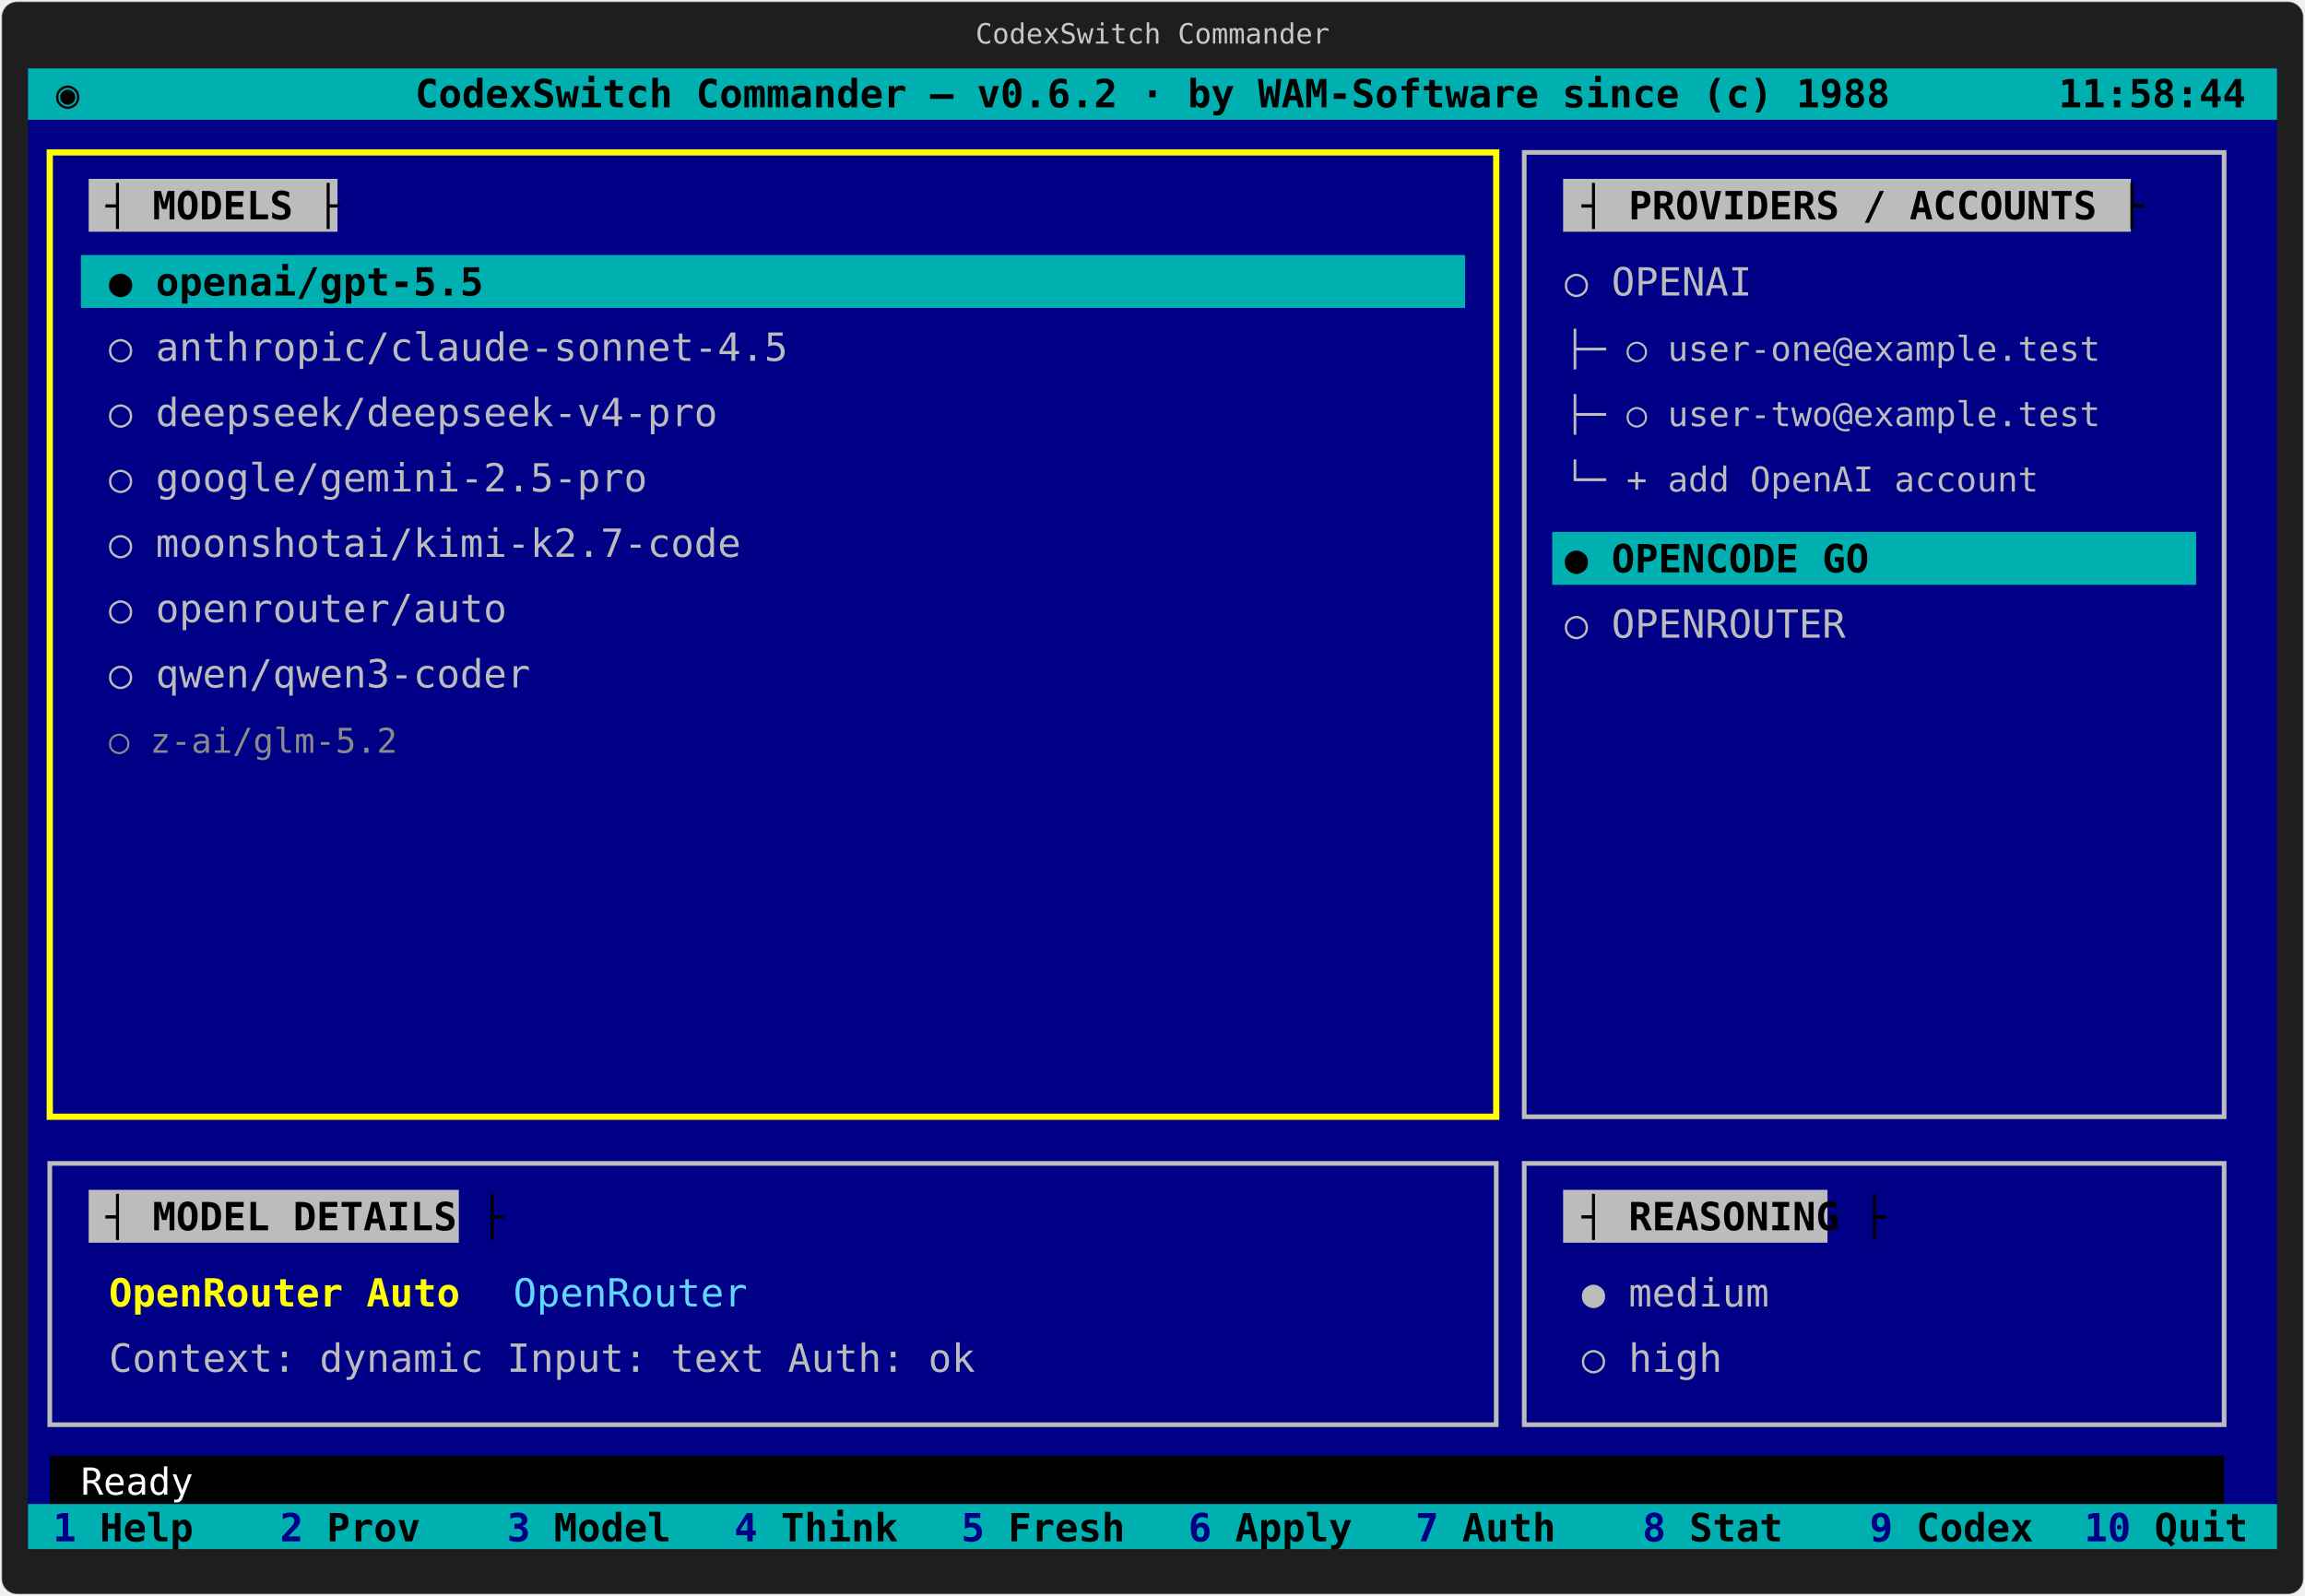
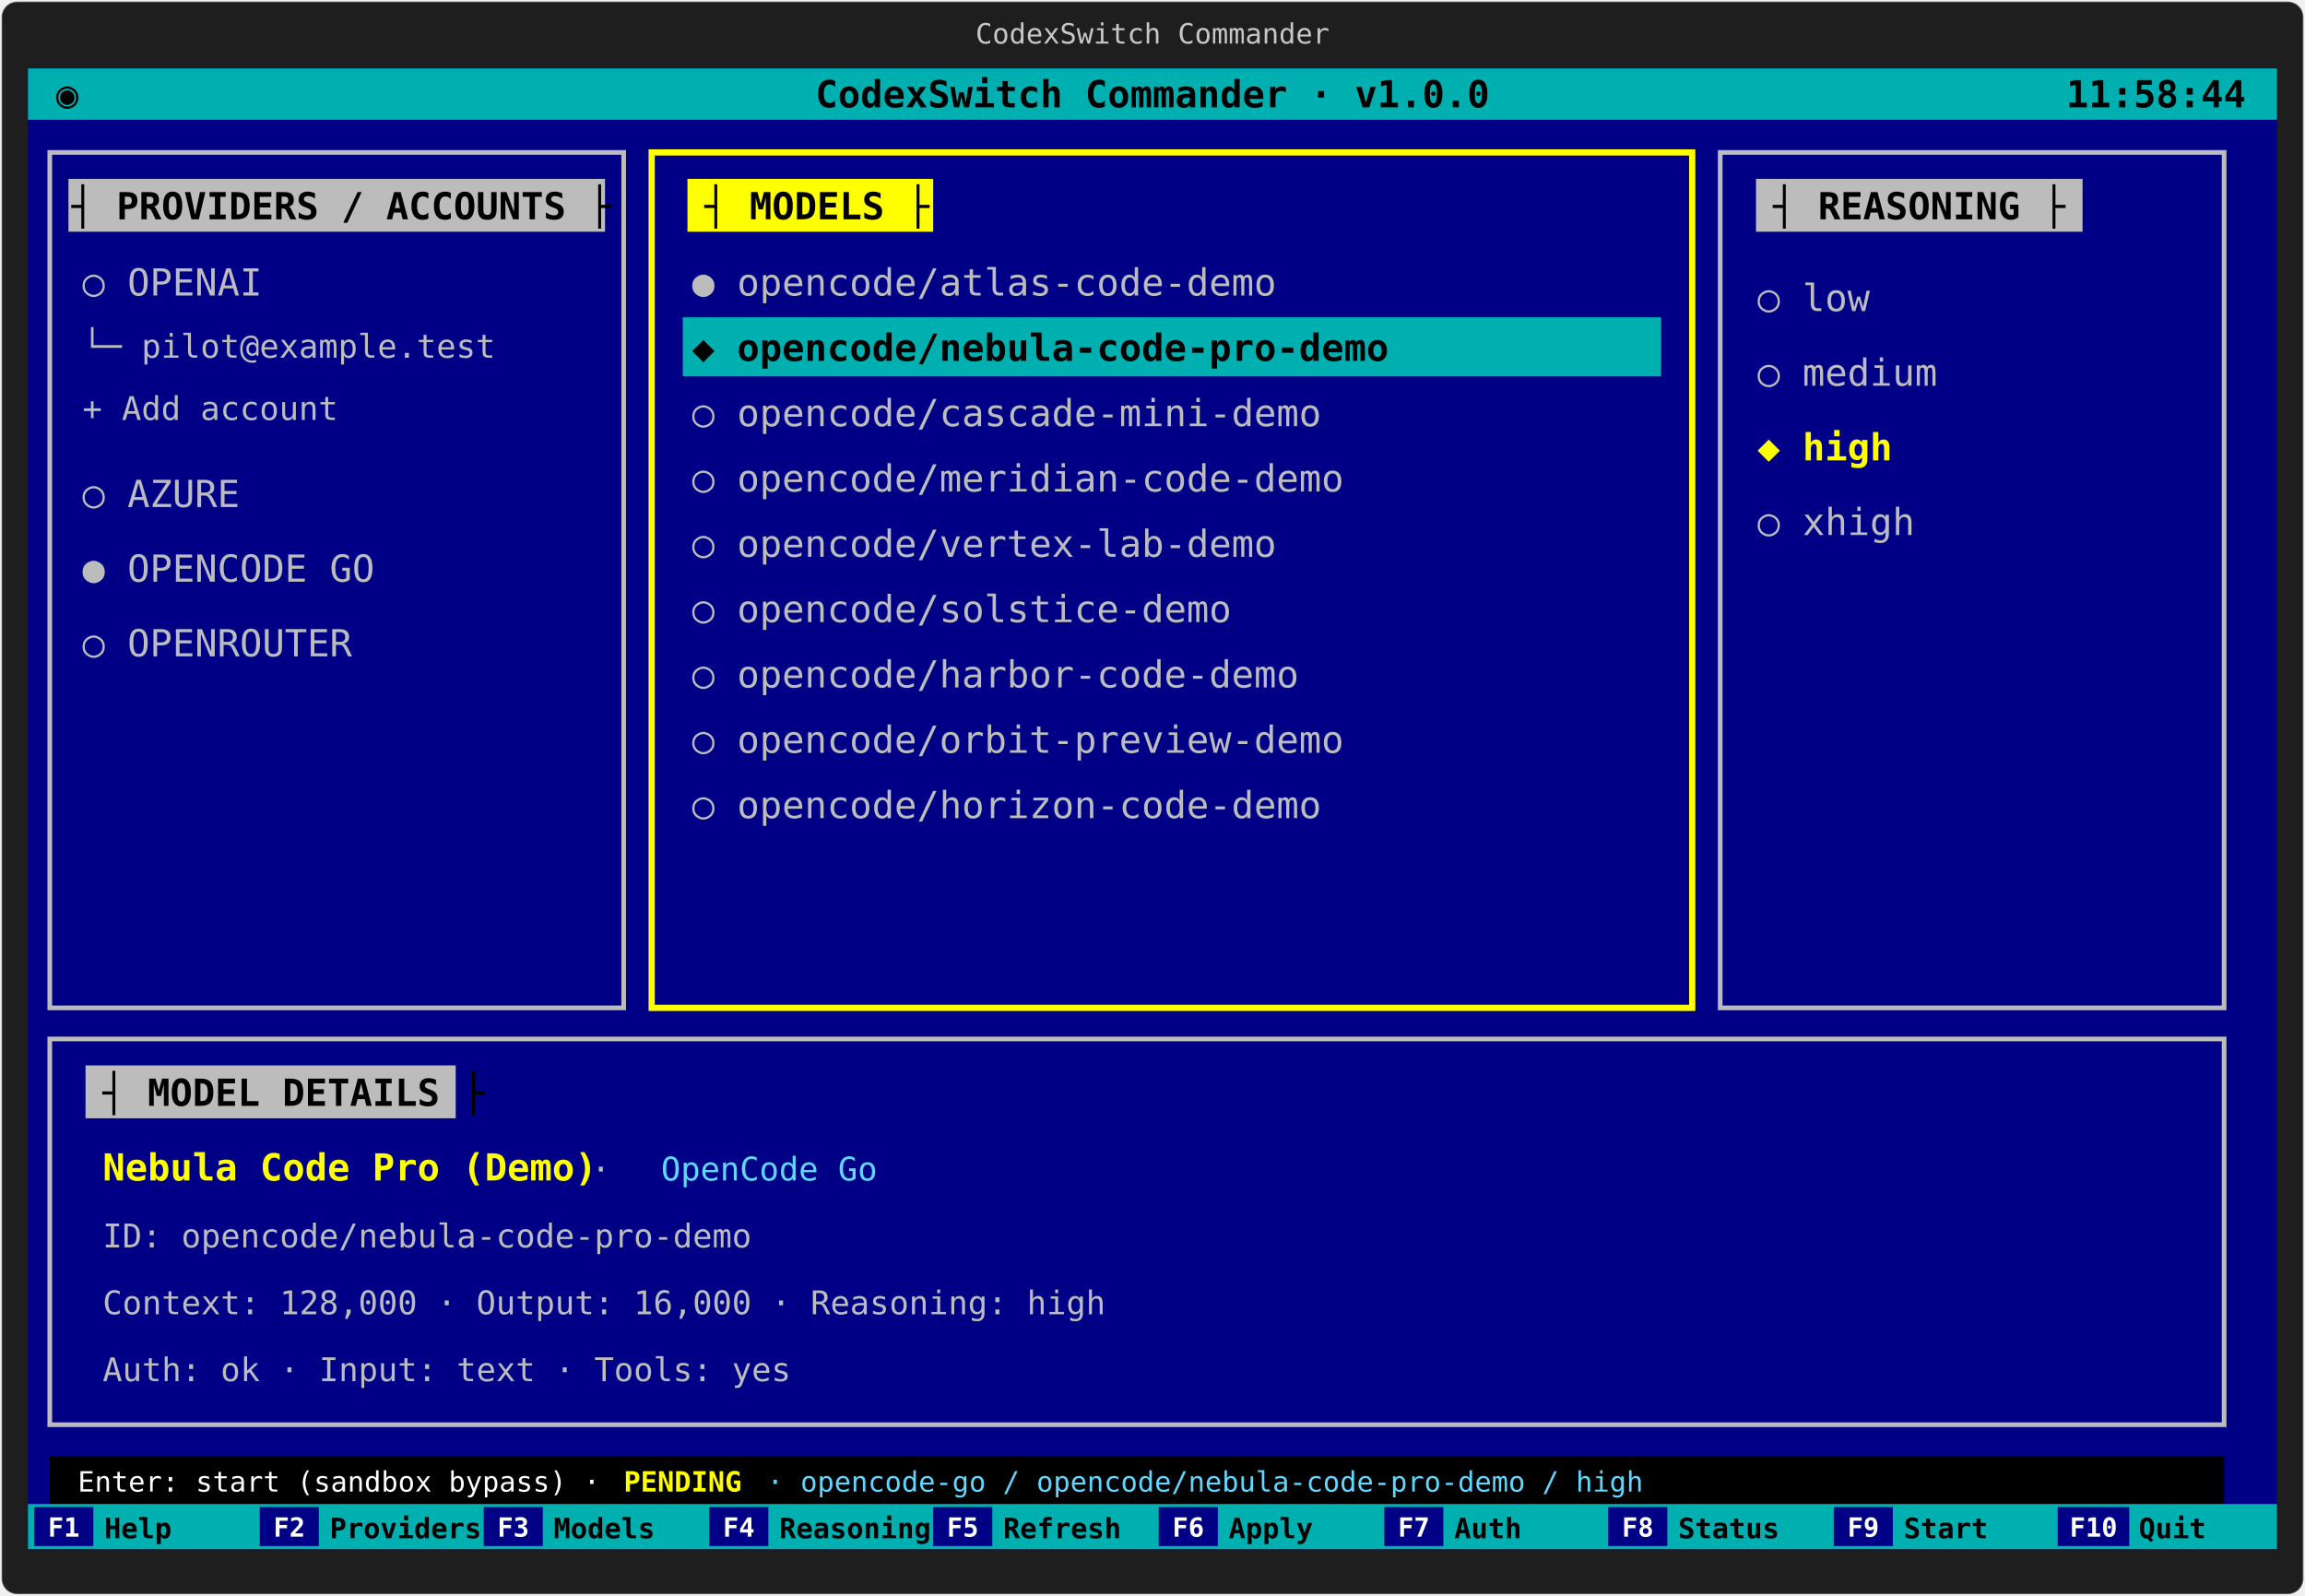
<svg xmlns="http://www.w3.org/2000/svg" viewBox="0 0 1482 1026" role="img" aria-labelledby="title desc">
  <defs>
    <style>
      .frame { fill: #1e1e1e; stroke: rgba(255,255,255,.35); stroke-width: 1; }
      .screen { fill: #000087; }
      .bar { fill: #00afaf; }
      .status { fill: #000000; }
      .panel { fill: #000087; stroke: #bcbcbc; stroke-width: 3; }
      .panel-active { fill: #000087; stroke: #ffff00; stroke-width: 4; }
      .title-bg { fill: #bcbcbc; }
      .active-title-bg { fill: #ffff00; }
      .select { fill: #00afaf; }
      .keybar { fill: #00afaf; }
-       .key-no { fill: #000087; }
-       .txt { font-family: "DejaVu Sans Mono", "SFMono-Regular", Consolas, monospace; font-size: 25px; fill: #bcbcbc; }
-       .txt-small { font-family: "DejaVu Sans Mono", "SFMono-Regular", Consolas, monospace; font-size: 22px; fill: #bcbcbc; }
-       .txt-dim { font-family: "DejaVu Sans Mono", "SFMono-Regular", Consolas, monospace; font-size: 22px; fill: #8a8a8a; }
-       .txt-black { font-family: "DejaVu Sans Mono", "SFMono-Regular", Consolas, monospace; font-size: 25px; fill: #000000; font-weight: 700; }
-       .txt-white { font-family: "DejaVu Sans Mono", "SFMono-Regular", Consolas, monospace; font-size: 24px; fill: #ffffff; }
-       .txt-yellow { font-family: "DejaVu Sans Mono", "SFMono-Regular", Consolas, monospace; font-size: 25px; fill: #ffff00; font-weight: 700; }
-       .txt-cyan { font-family: "DejaVu Sans Mono", "SFMono-Regular", Consolas, monospace; font-size: 25px; fill: #5fd7ff; }
+       .keycap { fill: #000087; }
+       .txt { font-family: "DejaVu Sans Mono", "SFMono-Regular", Consolas, monospace; font-size: 24px; fill: #bcbcbc; }
+       .txt-small { font-family: "DejaVu Sans Mono", "SFMono-Regular", Consolas, monospace; font-size: 21px; fill: #bcbcbc; }
+       .txt-dim { font-family: "DejaVu Sans Mono", "SFMono-Regular", Consolas, monospace; font-size: 20px; fill: #8a8a8a; }
+       .txt-black { font-family: "DejaVu Sans Mono", "SFMono-Regular", Consolas, monospace; font-size: 24px; fill: #000000; font-weight: 700; }
+       .txt-white { font-family: "DejaVu Sans Mono", "SFMono-Regular", Consolas, monospace; font-size: 20px; fill: #ffffff; }
+       .txt-yellow { font-family: "DejaVu Sans Mono", "SFMono-Regular", Consolas, monospace; font-size: 24px; fill: #ffff00; font-weight: 700; }
+       .txt-cyan { font-family: "DejaVu Sans Mono", "SFMono-Regular", Consolas, monospace; font-size: 21px; fill: #5fd7ff; }
+       .status-action { font-family: "DejaVu Sans Mono", "SFMono-Regular", Consolas, monospace; font-size: 18px; fill: #ffffff; }
+       .status-state { font-family: "DejaVu Sans Mono", "SFMono-Regular", Consolas, monospace; font-size: 18px; fill: #ffff00; font-weight: 700; }
+       .status-selection { font-family: "DejaVu Sans Mono", "SFMono-Regular", Consolas, monospace; font-size: 18px; fill: #5fd7ff; }
+       .keycap-text { font-family: "DejaVu Sans Mono", "SFMono-Regular", Consolas, monospace; font-size: 17px; fill: #ffffff; font-weight: 700; }
+       .key-label { font-family: "DejaVu Sans Mono", "SFMono-Regular", Consolas, monospace; font-size: 18px; fill: #000000; font-weight: 700; }
      .window-title { font-family: "DejaVu Sans Mono", "SFMono-Regular", Consolas, monospace; font-size: 18px; fill: #c5c8c6; }
    </style>
  </defs>
  <rect class="frame" x="1" y="1" width="1480" height="1024" rx="10" />
  <text class="window-title" text-anchor="middle" x="741" y="28">CodexSwitch Commander</text>
  <rect class="screen" x="18" y="44" width="1446" height="952" />
  <rect class="bar" x="18" y="44" width="1446" height="33" />
  <text class="txt-black" x="36" y="69">◉</text>
-   <text class="txt-black" text-anchor="middle" x="741" y="69">CodexSwitch Commander — v0.6.2 · by WAM-Software since (c) 1988</text>
+   <text class="txt-black" text-anchor="middle" x="741" y="69">CodexSwitch Commander · v1.0.0</text>
  <text class="txt-black" text-anchor="end" x="1444" y="69">11:58:44</text>
-   <rect class="panel-active" x="32" y="98" width="930" height="620" />
-   <rect class="title-bg" x="57" y="115" width="160" height="34" />
-   <text class="txt-black" x="68" y="141">┤ MODELS ├</text>
-   <rect class="panel" x="980" y="98" width="450" height="620" />
-   <rect class="title-bg" x="1005" y="115" width="365" height="34" />
-   <text class="txt-black" x="1017" y="141">┤ PROVIDERS / ACCOUNTS ├</text>
-   <rect class="select" x="52" y="164" width="890" height="34" />
-   <text class="txt-black" x="70" y="190"> ●  openai/gpt-5.5</text>
-   <text class="txt" x="70" y="232"> ○  anthropic/claude-sonnet-4.5</text>
-   <text class="txt" x="70" y="274"> ○  deepseek/deepseek-v4-pro</text>
-   <text class="txt" x="70" y="316"> ○  google/gemini-2.5-pro</text>
-   <text class="txt" x="70" y="358"> ○  moonshotai/kimi-k2.7-code</text>
-   <text class="txt" x="70" y="400"> ○  openrouter/auto</text>
-   <text class="txt" x="70" y="442"> ○  qwen/qwen3-coder</text>
-   <text class="txt-dim" x="70" y="484"> ○  z-ai/glm-5.2</text>
-   <text class="txt" x="1006" y="190">○ OPENAI</text>
-   <text class="txt-small" x="1006" y="232">  ├─ ○ user-one@example.test</text>
-   <text class="txt-small" x="1006" y="274">  ├─ ○ user-two@example.test</text>
-   <text class="txt-small" x="1006" y="316">  └─ + add OpenAI account</text>
-   <rect class="select" x="998" y="342" width="414" height="34" />
-   <text class="txt-black" x="1006" y="368">● OPENCODE GO</text>
-   <text class="txt" x="1006" y="410">○ OPENROUTER</text>
-   <rect class="panel" x="32" y="748" width="930" height="168" />
-   <rect class="title-bg" x="57" y="765" width="238" height="34" />
-   <text class="txt-black" x="68" y="791">┤ MODEL DETAILS ├</text>
-   <text class="txt-yellow" x="70" y="840">OpenRouter Auto</text>
-   <text class="txt-cyan" x="330" y="840">OpenRouter</text>
-   <text class="txt" x="70" y="882">Context: dynamic   Input: text   Auth: ok</text>
-   <rect class="panel" x="980" y="748" width="450" height="168" />
-   <rect class="title-bg" x="1005" y="765" width="170" height="34" />
-   <text class="txt-black" x="1017" y="791">┤ REASONING ├</text>
-   <text class="txt" x="1017" y="840"> ●  medium</text>
-   <text class="txt" x="1017" y="882"> ○  high</text>
+   <rect class="panel" x="32" y="98" width="369" height="550" />
+   <rect class="title-bg" x="44" y="115" width="345" height="34" />
+   <text class="txt-black" x="46" y="141">┤ PROVIDERS / ACCOUNTS ├</text>
+   <text class="txt" x="53" y="190">○ OPENAI</text>
+   <text class="txt-small" x="53" y="230">  └─ pilot@example.test</text>
+   <text class="txt-small" x="53" y="270">  + Add account</text>
+   <text class="txt" x="53" y="326">○ AZURE</text>
+   <text class="txt" x="53" y="374">● OPENCODE GO</text>
+   <text class="txt" x="53" y="422">○ OPENROUTER</text>
+   <rect class="panel-active" x="419" y="98" width="669" height="550" />
+   <rect class="active-title-bg" x="442" y="115" width="158" height="34" />
+   <text class="txt-black" x="453" y="141">┤ MODELS ├</text>
+   <text class="txt" x="445" y="190">● opencode/atlas-code-demo</text>
+   <rect class="select" x="439" y="204" width="629" height="38" />
+   <text class="txt-black" x="445" y="232">◆ opencode/nebula-code-pro-demo</text>
+   <text class="txt" x="445" y="274">○ opencode/cascade-mini-demo</text>
+   <text class="txt" x="445" y="316">○ opencode/meridian-code-demo</text>
+   <text class="txt" x="445" y="358">○ opencode/vertex-lab-demo</text>
+   <text class="txt" x="445" y="400">○ opencode/solstice-demo</text>
+   <text class="txt" x="445" y="442">○ opencode/harbor-code-demo</text>
+   <text class="txt" x="445" y="484">○ opencode/orbit-preview-demo</text>
+   <text class="txt" x="445" y="526">○ opencode/horizon-code-demo</text>
+   <rect class="panel" x="1106" y="98" width="324" height="550" />
+   <rect class="title-bg" x="1129" y="115" width="210" height="34" />
+   <text class="txt-black" x="1140" y="141">┤ REASONING ├</text>
+   <text class="txt" x="1130" y="200">○ low</text>
+   <text class="txt" x="1130" y="248">○ medium</text>
+   <text class="txt-yellow" x="1130" y="296">◆ high</text>
+   <text class="txt" x="1130" y="344">○ xhigh</text>
+   <rect class="panel" x="32" y="668" width="1398" height="248" />
+   <rect class="title-bg" x="55" y="685" width="238" height="34" />
+   <text class="txt-black" x="66" y="711">┤ MODEL DETAILS ├</text>
+   <text class="txt-yellow" x="66" y="759">Nebula Code Pro (Demo)</text>
+   <text class="txt-small" x="380" y="759"> · </text>
+   <text class="txt-cyan" x="425" y="759">OpenCode Go</text>
+   <text class="txt-small" x="66" y="802">ID: opencode/nebula-code-pro-demo</text>
+   <text class="txt-small" x="66" y="845">Context: 128,000 · Output: 16,000 · Reasoning: high</text>
+   <text class="txt-small" x="66" y="888">Auth: ok · Input: text · Tools: yes</text>
  <rect class="status" x="32" y="936" width="1398" height="31" />
-   <text class="txt-white" x="52" y="961">Ready</text>
+   <text class="status-action" x="50" y="959">Enter: start (sandbox bypass) · </text>
+   <text class="status-state" x="401" y="959">PENDING</text>
+   <text class="status-selection" x="493" y="959"> · opencode-go / opencode/nebula-code-pro-demo / high</text>
  <rect class="keybar" x="18" y="967" width="1446" height="29" />
-   <g class="txt-black">
-     <text x="34" y="991">
-       <tspan class="key-no"> 1</tspan> Help</text>
-     <text x="180" y="991">
-       <tspan class="key-no"> 2</tspan> Prov</text>
-     <text x="326" y="991">
-       <tspan class="key-no"> 3</tspan> Model</text>
-     <text x="472" y="991">
-       <tspan class="key-no"> 4</tspan> Think</text>
-     <text x="618" y="991">
-       <tspan class="key-no"> 5</tspan> Fresh</text>
-     <text x="764" y="991">
-       <tspan class="key-no"> 6</tspan> Apply</text>
-     <text x="910" y="991">
-       <tspan class="key-no"> 7</tspan> Auth</text>
-     <text x="1056" y="991">
-       <tspan class="key-no"> 8</tspan> Stat</text>
-     <text x="1202" y="991">
-       <tspan class="key-no"> 9</tspan> Codex</text>
-     <text x="1340" y="991">
-       <tspan class="key-no">10</tspan> Quit</text>
-   </g>
+   <rect class="keycap" x="22" y="969" width="38" height="25" />
+   <text class="keycap-text" text-anchor="middle" x="41" y="988">F1</text>
+   <text class="key-label" x="67" y="989">Help</text>
+   <rect class="keycap" x="167" y="969" width="38" height="25" />
+   <text class="keycap-text" text-anchor="middle" x="186" y="988">F2</text>
+   <text class="key-label" x="212" y="989">Providers</text>
+   <rect class="keycap" x="311" y="969" width="38" height="25" />
+   <text class="keycap-text" text-anchor="middle" x="330" y="988">F3</text>
+   <text class="key-label" x="356" y="989">Models</text>
+   <rect class="keycap" x="456" y="969" width="38" height="25" />
+   <text class="keycap-text" text-anchor="middle" x="475" y="988">F4</text>
+   <text class="key-label" x="501" y="989">Reasoning</text>
+   <rect class="keycap" x="600" y="969" width="38" height="25" />
+   <text class="keycap-text" text-anchor="middle" x="619" y="988">F5</text>
+   <text class="key-label" x="645" y="989">Refresh</text>
+   <rect class="keycap" x="745" y="969" width="38" height="25" />
+   <text class="keycap-text" text-anchor="middle" x="764" y="988">F6</text>
+   <text class="key-label" x="790" y="989">Apply</text>
+   <rect class="keycap" x="890" y="969" width="38" height="25" />
+   <text class="keycap-text" text-anchor="middle" x="909" y="988">F7</text>
+   <text class="key-label" x="935" y="989">Auth</text>
+   <rect class="keycap" x="1034" y="969" width="38" height="25" />
+   <text class="keycap-text" text-anchor="middle" x="1053" y="988">F8</text>
+   <text class="key-label" x="1079" y="989">Status</text>
+   <rect class="keycap" x="1179" y="969" width="38" height="25" />
+   <text class="keycap-text" text-anchor="middle" x="1198" y="988">F9</text>
+   <text class="key-label" x="1224" y="989">Start</text>
+   <rect class="keycap" x="1323" y="969" width="46" height="25" />
+   <text class="keycap-text" text-anchor="middle" x="1346" y="988">F10</text>
+   <text class="key-label" x="1375" y="989">Quit</text>
</svg>
